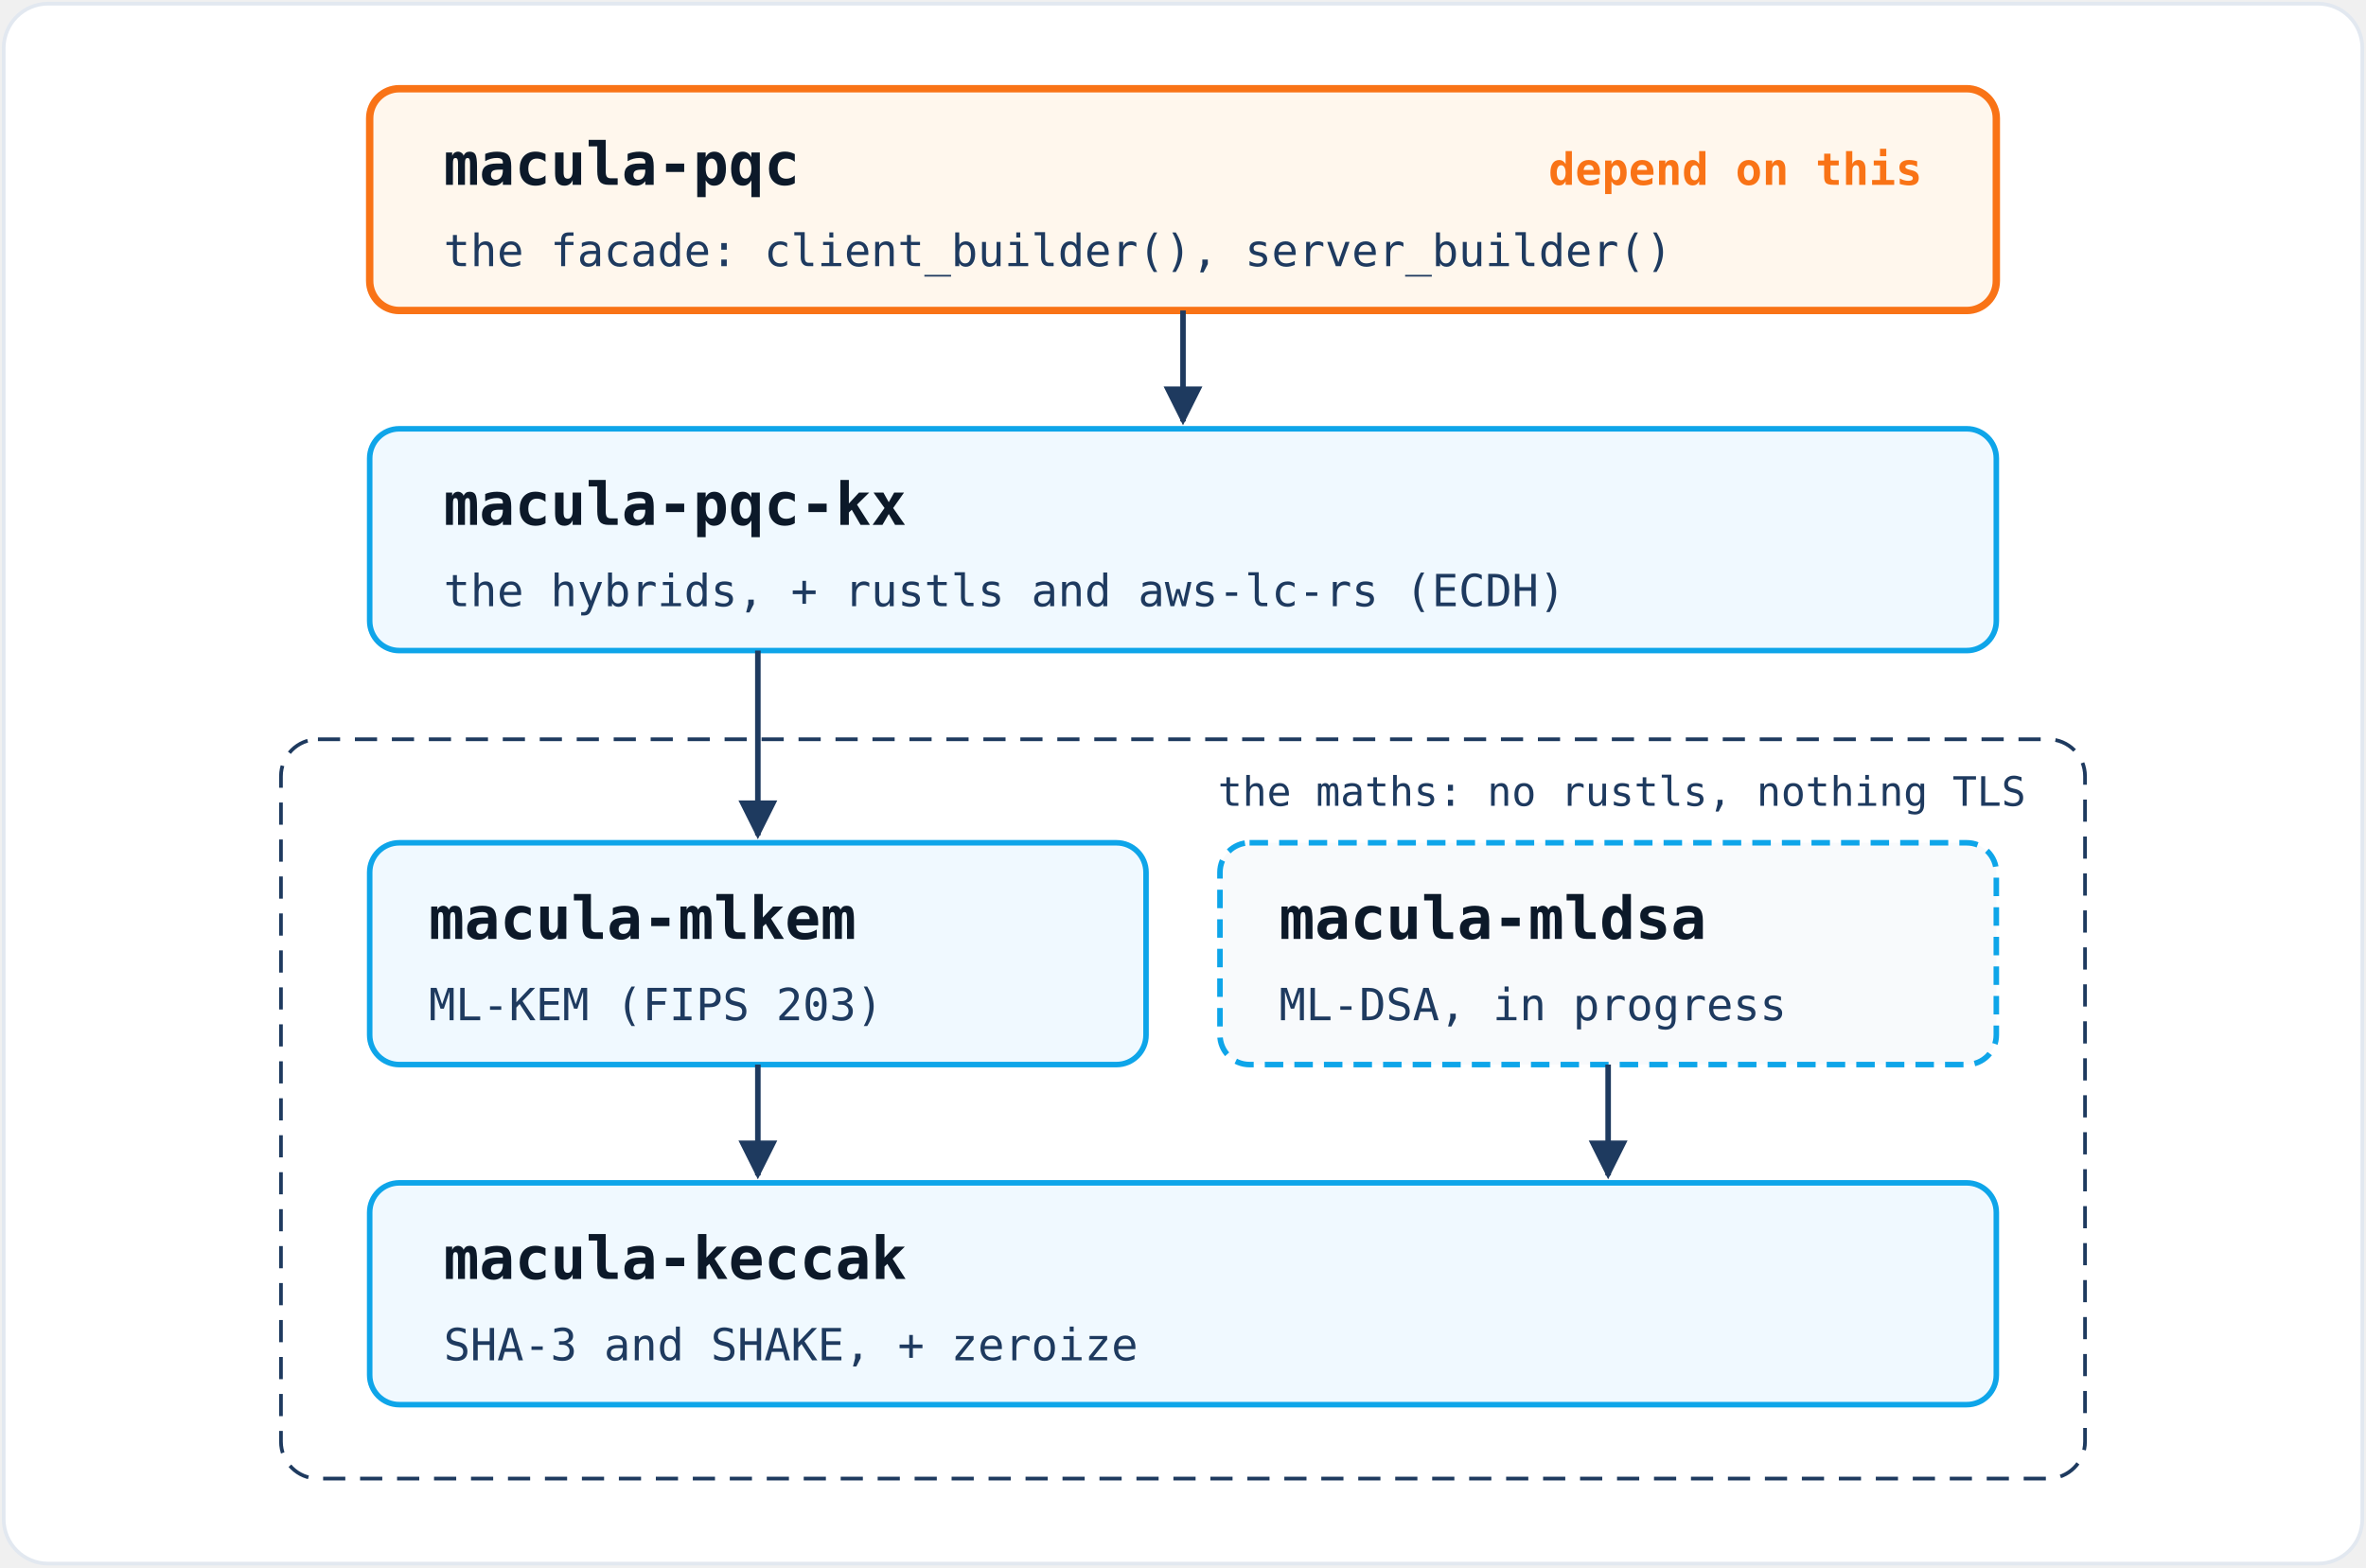
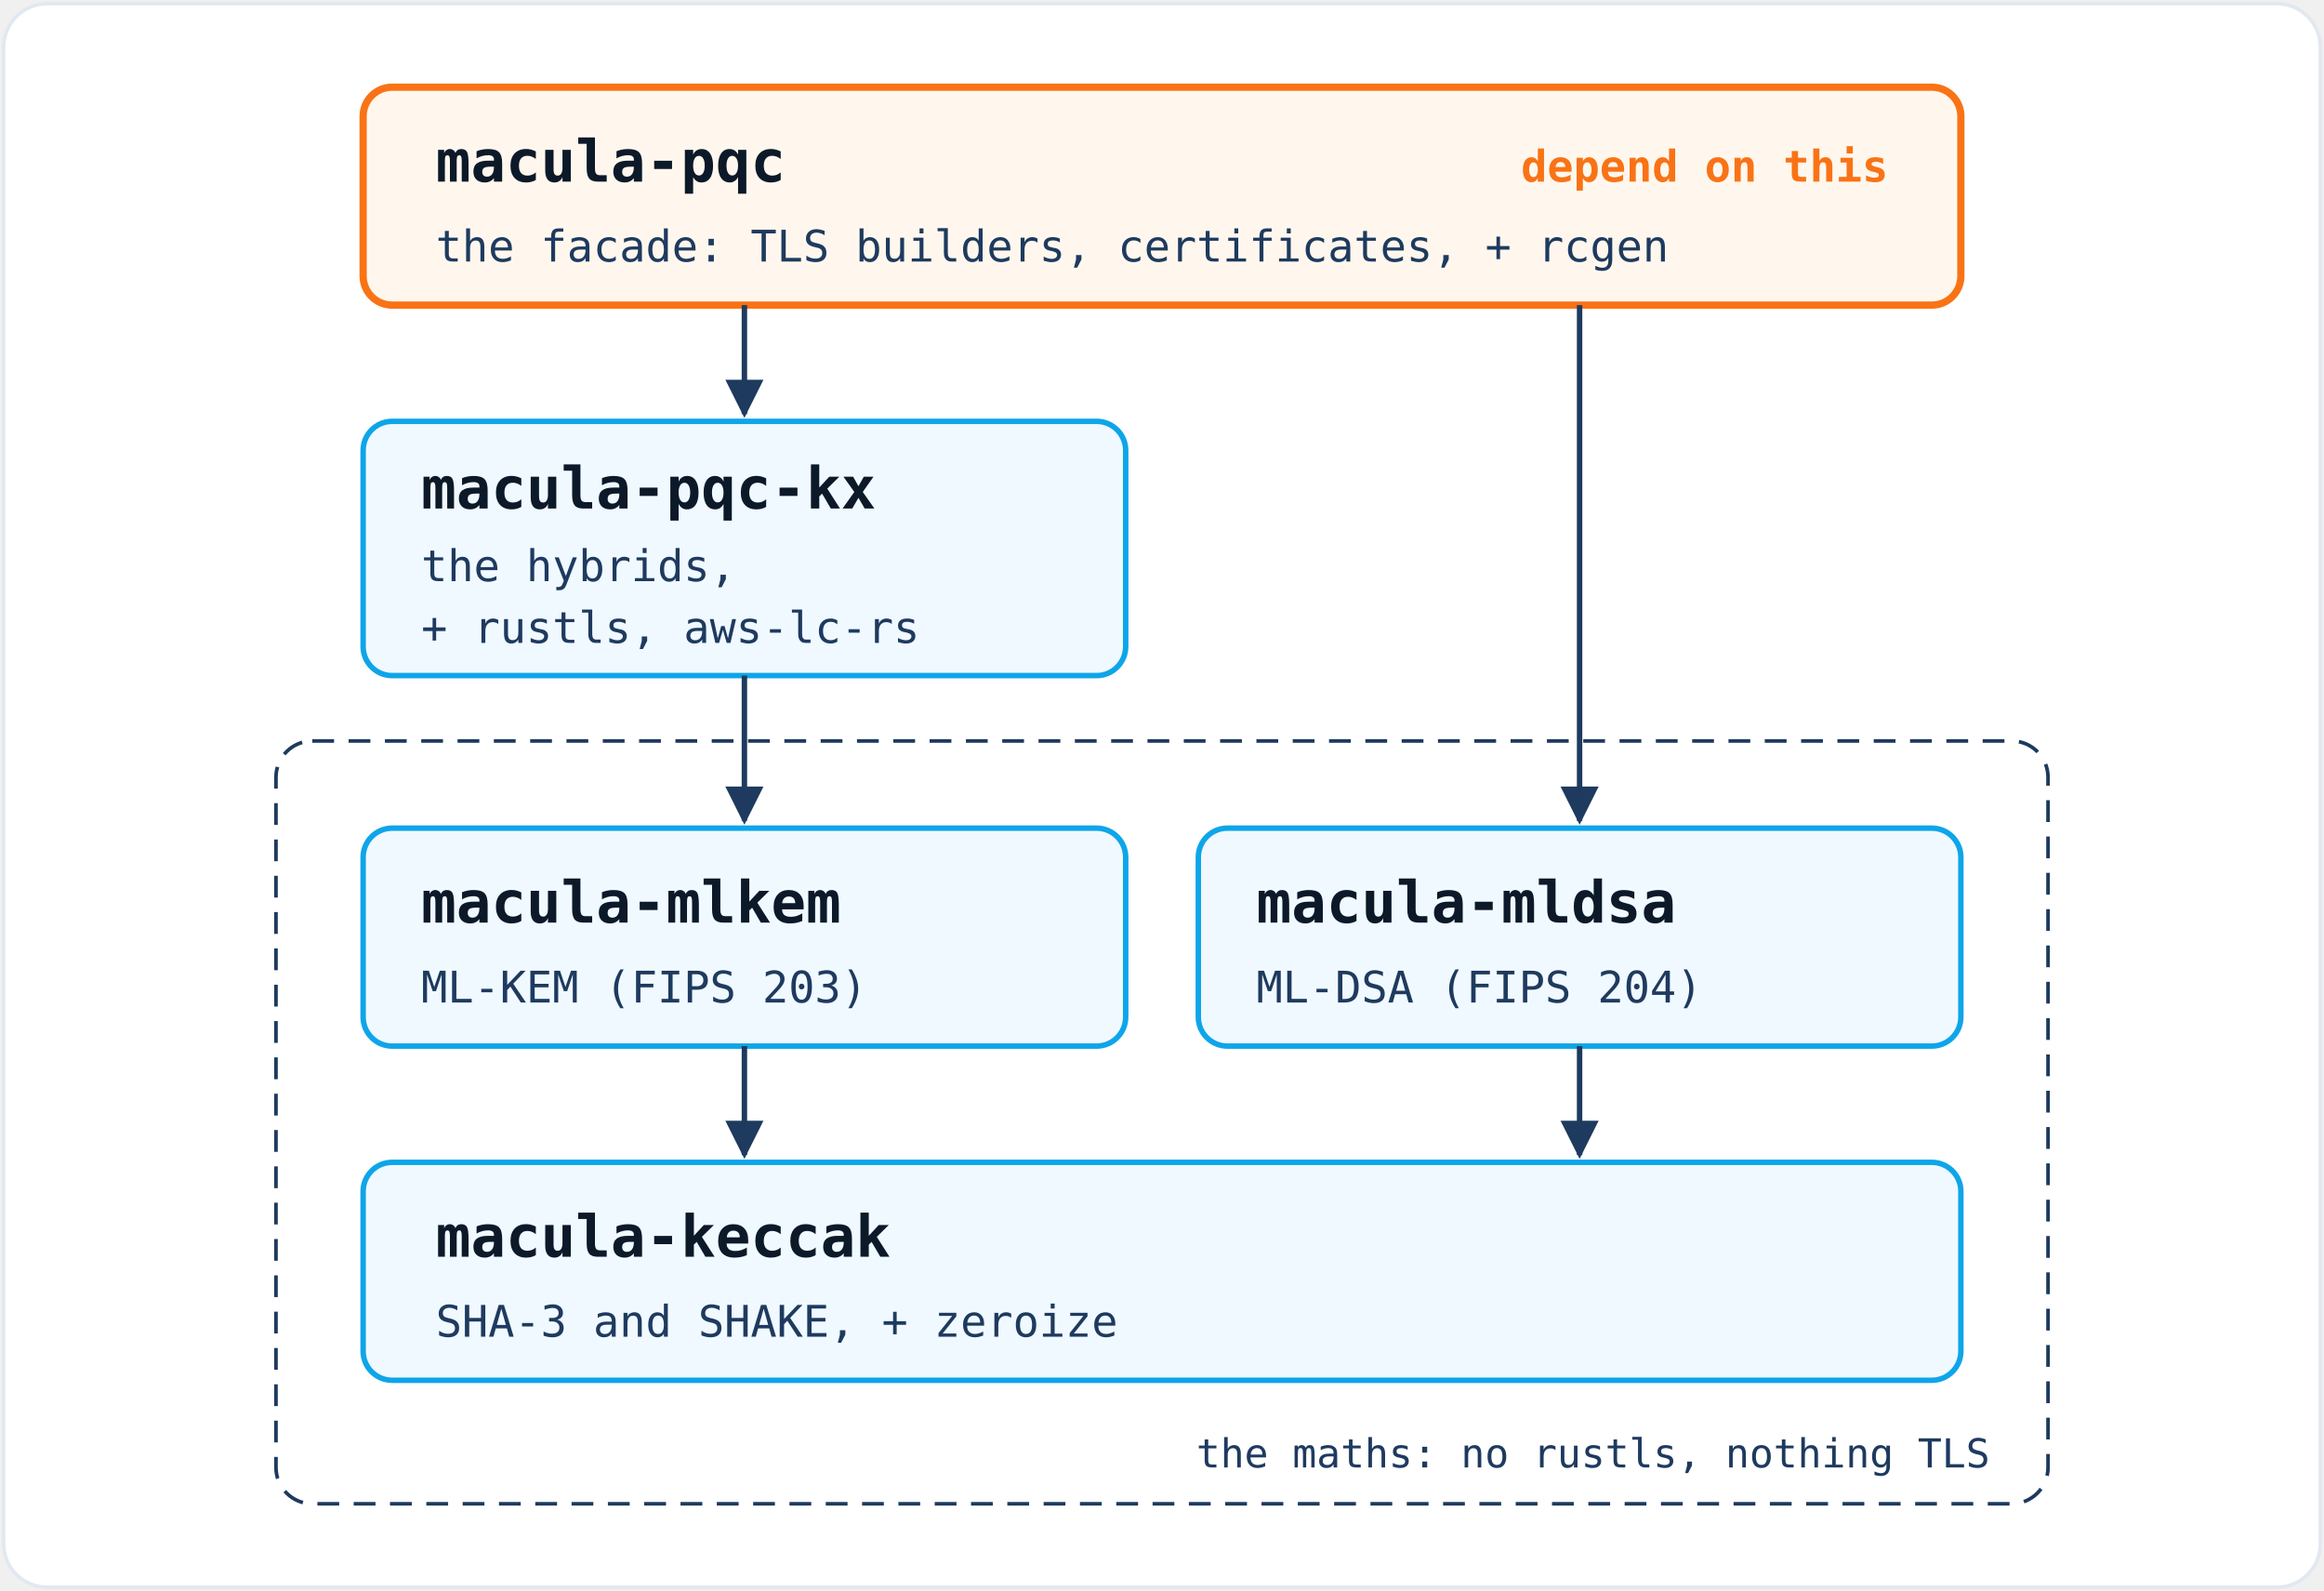
- <svg xmlns="http://www.w3.org/2000/svg" width="640" height="424" viewBox="0 0 640 424" role="img" aria-labelledby="title desc">
+ <svg xmlns="http://www.w3.org/2000/svg" width="640" height="438" viewBox="0 0 640 438" role="img" aria-labelledby="title desc">
  <defs>
    <marker id="arrow" viewBox="0 0 10 10" refX="9" refY="5" markerWidth="7" markerHeight="7" orient="auto">
      <path d="M0,0 L10,5 L0,10 z" fill="#1E3A5F" />
    </marker>
  </defs>
-   <rect x="1" y="1" width="638" height="422" rx="12" fill="#FFFFFF" stroke="#E2E8F0" />
+   <rect x="1" y="1" width="638" height="436" rx="12" fill="#FFFFFF" stroke="#E2E8F0" />
  <g font-family="'JetBrains Mono', 'Fira Code', 'SF Mono', Consolas, monospace">
    <rect x="100" y="24" width="440" height="60" rx="8" fill="#FFF7ED" stroke="#F97316" stroke-width="2" />
    <text x="120" y="50" font-size="16" font-weight="700" fill="#0C1929">macula-pqc</text>
    <text x="520" y="50" font-size="12" font-weight="700" fill="#F97316" text-anchor="end">depend on this</text>
-     <text x="120" y="72" font-size="12" fill="#1E3A5F">the facade: client_builder(), server_builder()</text>
-     <line x1="320" y1="84" x2="320" y2="114" stroke="#1E3A5F" stroke-width="1.5" marker-end="url(#arrow)" />
-     <rect x="100" y="116" width="440" height="60" rx="8" fill="#F0F9FF" stroke="#0EA5E9" stroke-width="1.5" />
-     <text x="120" y="142" font-size="16" font-weight="700" fill="#0C1929">macula-pqc-kx</text>
-     <text x="120" y="164" font-size="12" fill="#1E3A5F">the hybrids, + rustls and aws-lc-rs (ECDH)</text>
-     <line x1="205" y1="176" x2="205" y2="226" stroke="#1E3A5F" stroke-width="1.5" marker-end="url(#arrow)" />
-     <rect x="76" y="200" width="488" height="200" rx="10" fill="none" stroke="#1E3A5F" stroke-width="1" stroke-dasharray="6 4" />
-     <text x="548" y="218" font-size="11" fill="#1E3A5F" text-anchor="end">the maths: no rustls, nothing TLS</text>
+     <text x="120" y="72" font-size="12" fill="#1E3A5F">the facade: TLS builders, certificates, + rcgen</text>
+     <line x1="205" y1="84" x2="205" y2="114" stroke="#1E3A5F" stroke-width="1.5" marker-end="url(#arrow)" />
+     <line x1="435" y1="84" x2="435" y2="226" stroke="#1E3A5F" stroke-width="1.5" marker-end="url(#arrow)" />
+     <rect x="100" y="116" width="210" height="70" rx="8" fill="#F0F9FF" stroke="#0EA5E9" stroke-width="1.5" />
+     <text x="116" y="140" font-size="16" font-weight="700" fill="#0C1929">macula-pqc-kx</text>
+     <text x="116" y="160" font-size="12" fill="#1E3A5F">the hybrids,</text>
+     <text x="116" y="177" font-size="12" fill="#1E3A5F">+ rustls, aws-lc-rs</text>
+     <line x1="205" y1="186" x2="205" y2="226" stroke="#1E3A5F" stroke-width="1.5" marker-end="url(#arrow)" />
+     <rect x="76" y="204" width="488" height="210" rx="10" fill="none" stroke="#1E3A5F" stroke-width="1" stroke-dasharray="6 4" />
+     <text x="548" y="404" font-size="11" fill="#1E3A5F" text-anchor="end">the maths: no rustls, nothing TLS</text>
    <rect x="100" y="228" width="210" height="60" rx="8" fill="#F0F9FF" stroke="#0EA5E9" stroke-width="1.5" />
    <text x="116" y="254" font-size="16" font-weight="700" fill="#0C1929">macula-mlkem</text>
    <text x="116" y="276" font-size="12" fill="#1E3A5F">ML-KEM (FIPS 203)</text>
-     <rect x="330" y="228" width="210" height="60" rx="8" fill="#F8FAFC" stroke="#0EA5E9" stroke-width="1.5" stroke-dasharray="5 3" />
+     <rect x="330" y="228" width="210" height="60" rx="8" fill="#F0F9FF" stroke="#0EA5E9" stroke-width="1.5" />
    <text x="346" y="254" font-size="16" font-weight="700" fill="#0C1929">macula-mldsa</text>
-     <text x="346" y="276" font-size="12" fill="#1E3A5F">ML-DSA, in progress</text>
+     <text x="346" y="276" font-size="12" fill="#1E3A5F">ML-DSA (FIPS 204)</text>
    <line x1="205" y1="288" x2="205" y2="318" stroke="#1E3A5F" stroke-width="1.5" marker-end="url(#arrow)" />
    <line x1="435" y1="288" x2="435" y2="318" stroke="#1E3A5F" stroke-width="1.5" marker-end="url(#arrow)" />
    <rect x="100" y="320" width="440" height="60" rx="8" fill="#F0F9FF" stroke="#0EA5E9" stroke-width="1.5" />
    <text x="120" y="346" font-size="16" font-weight="700" fill="#0C1929">macula-keccak</text>
    <text x="120" y="368" font-size="12" fill="#1E3A5F">SHA-3 and SHAKE, + zeroize</text>
  </g>
</svg>
